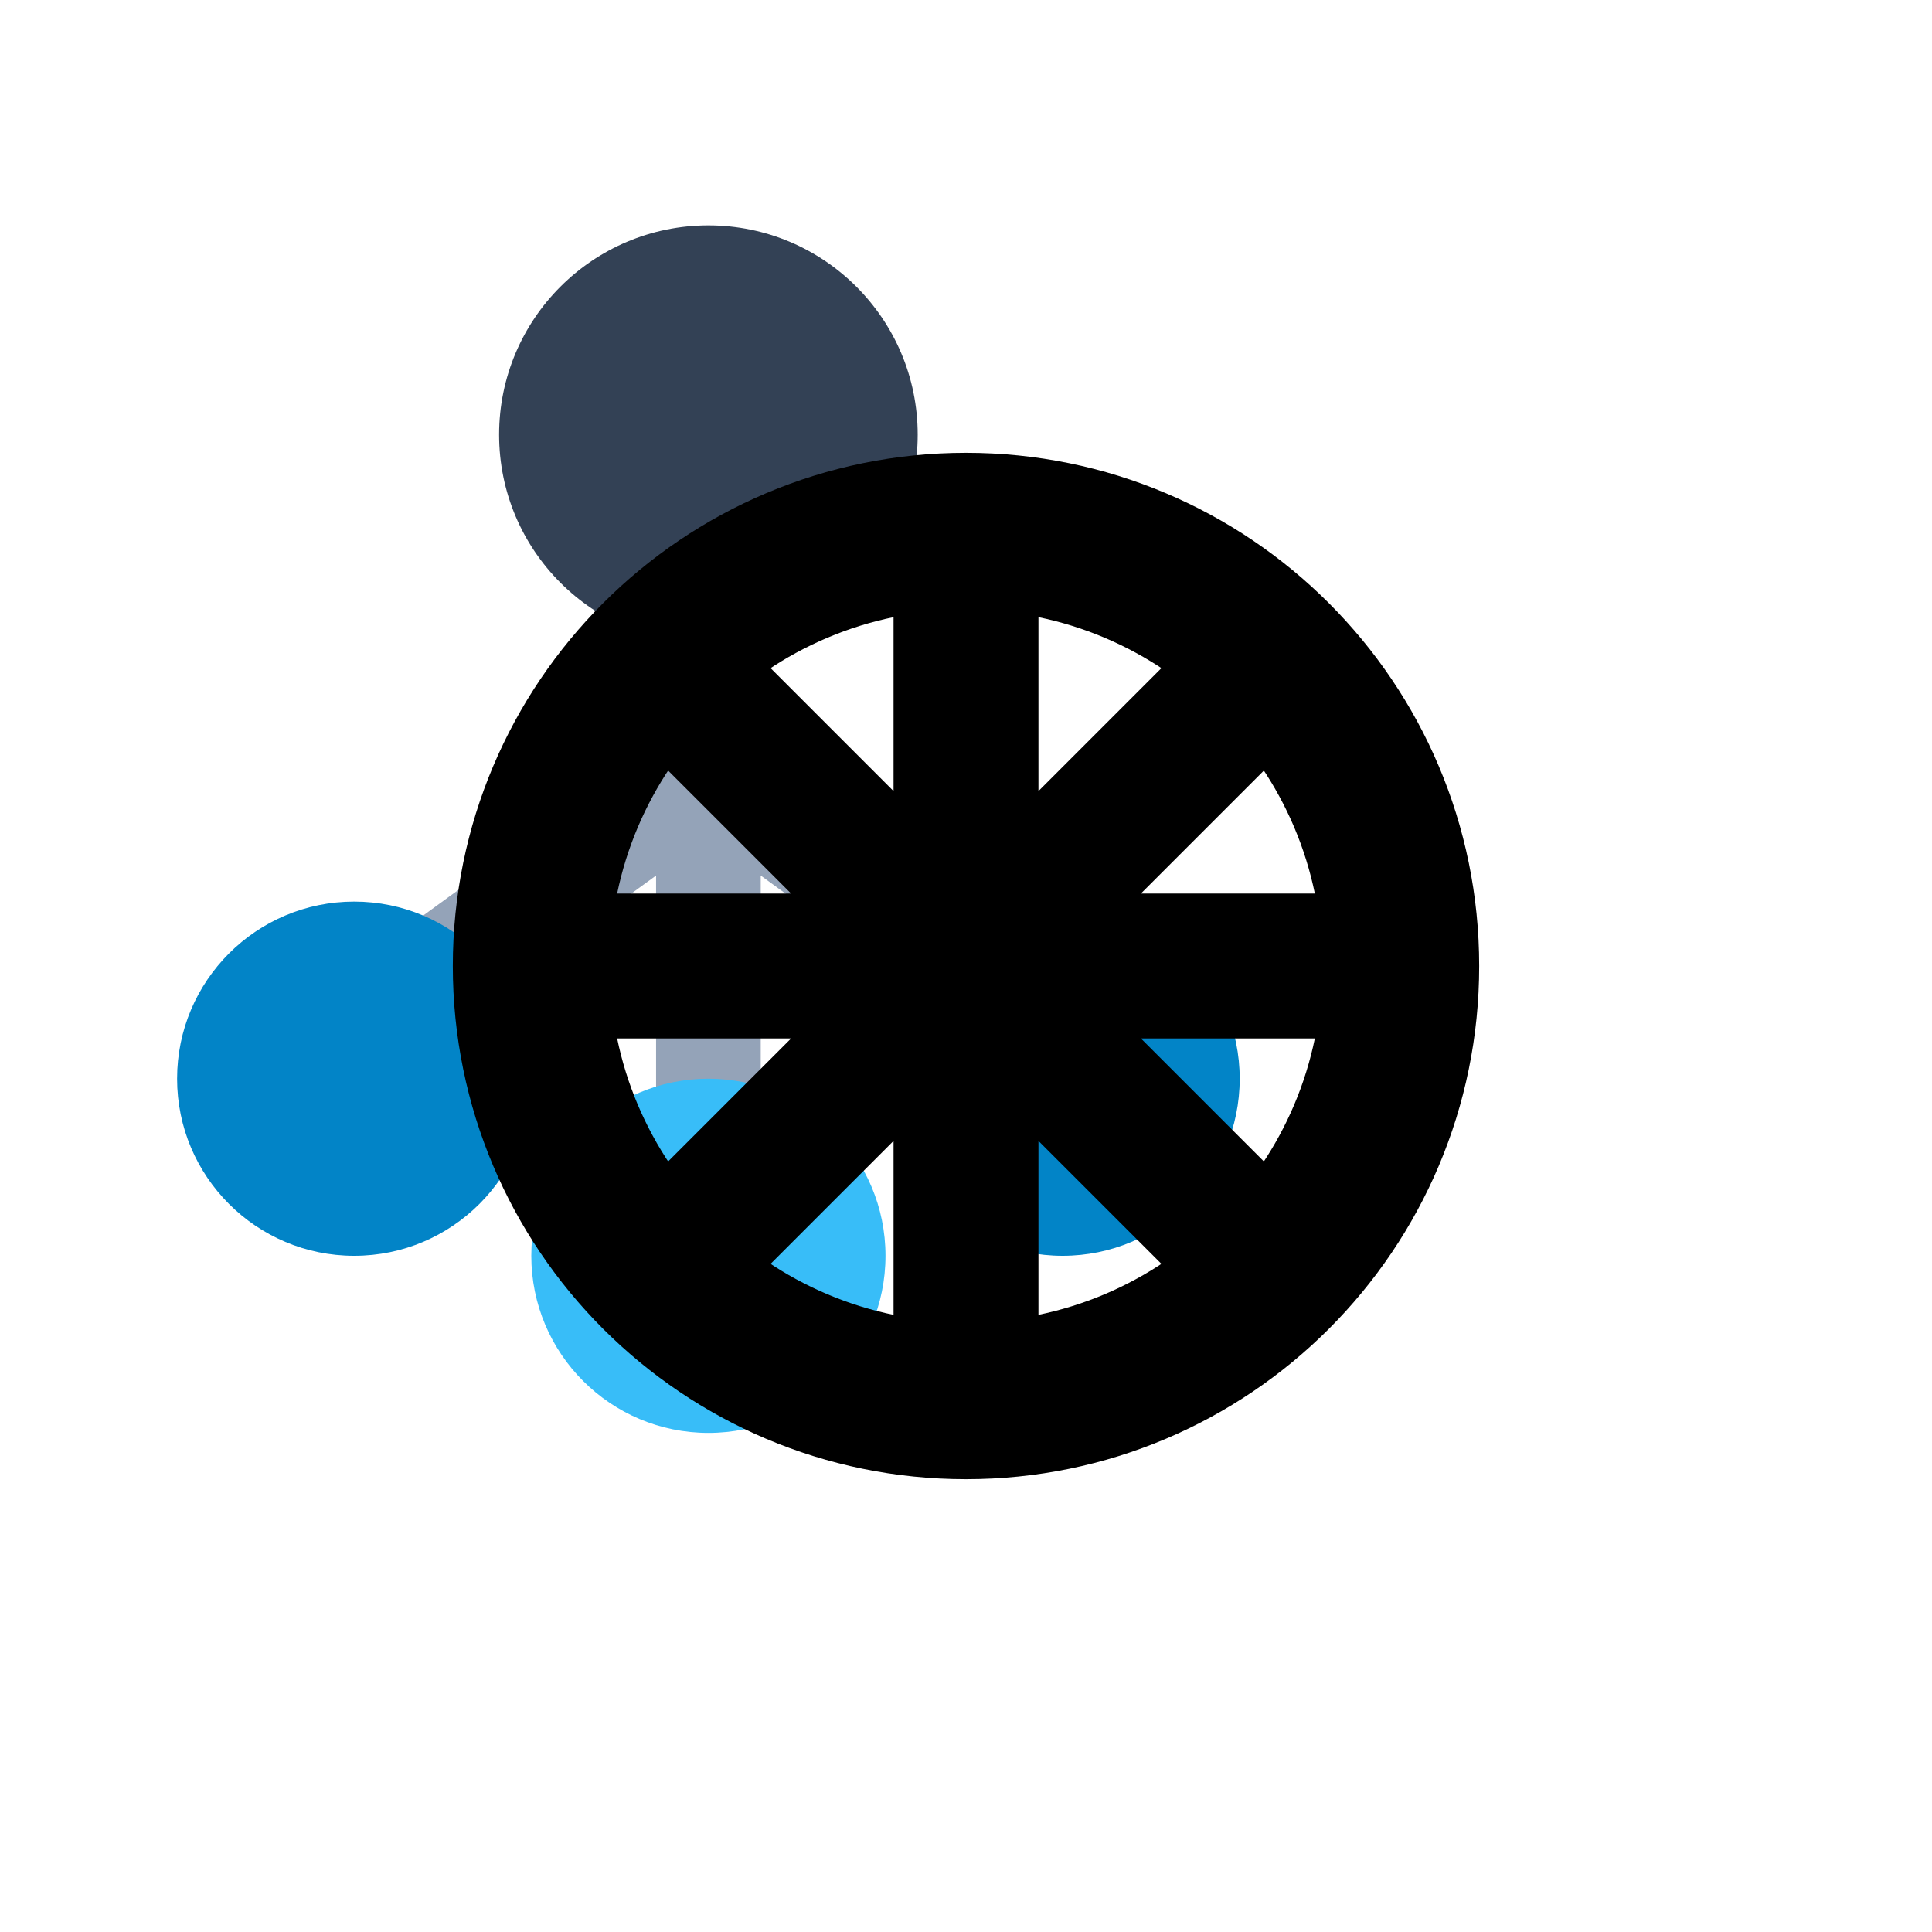
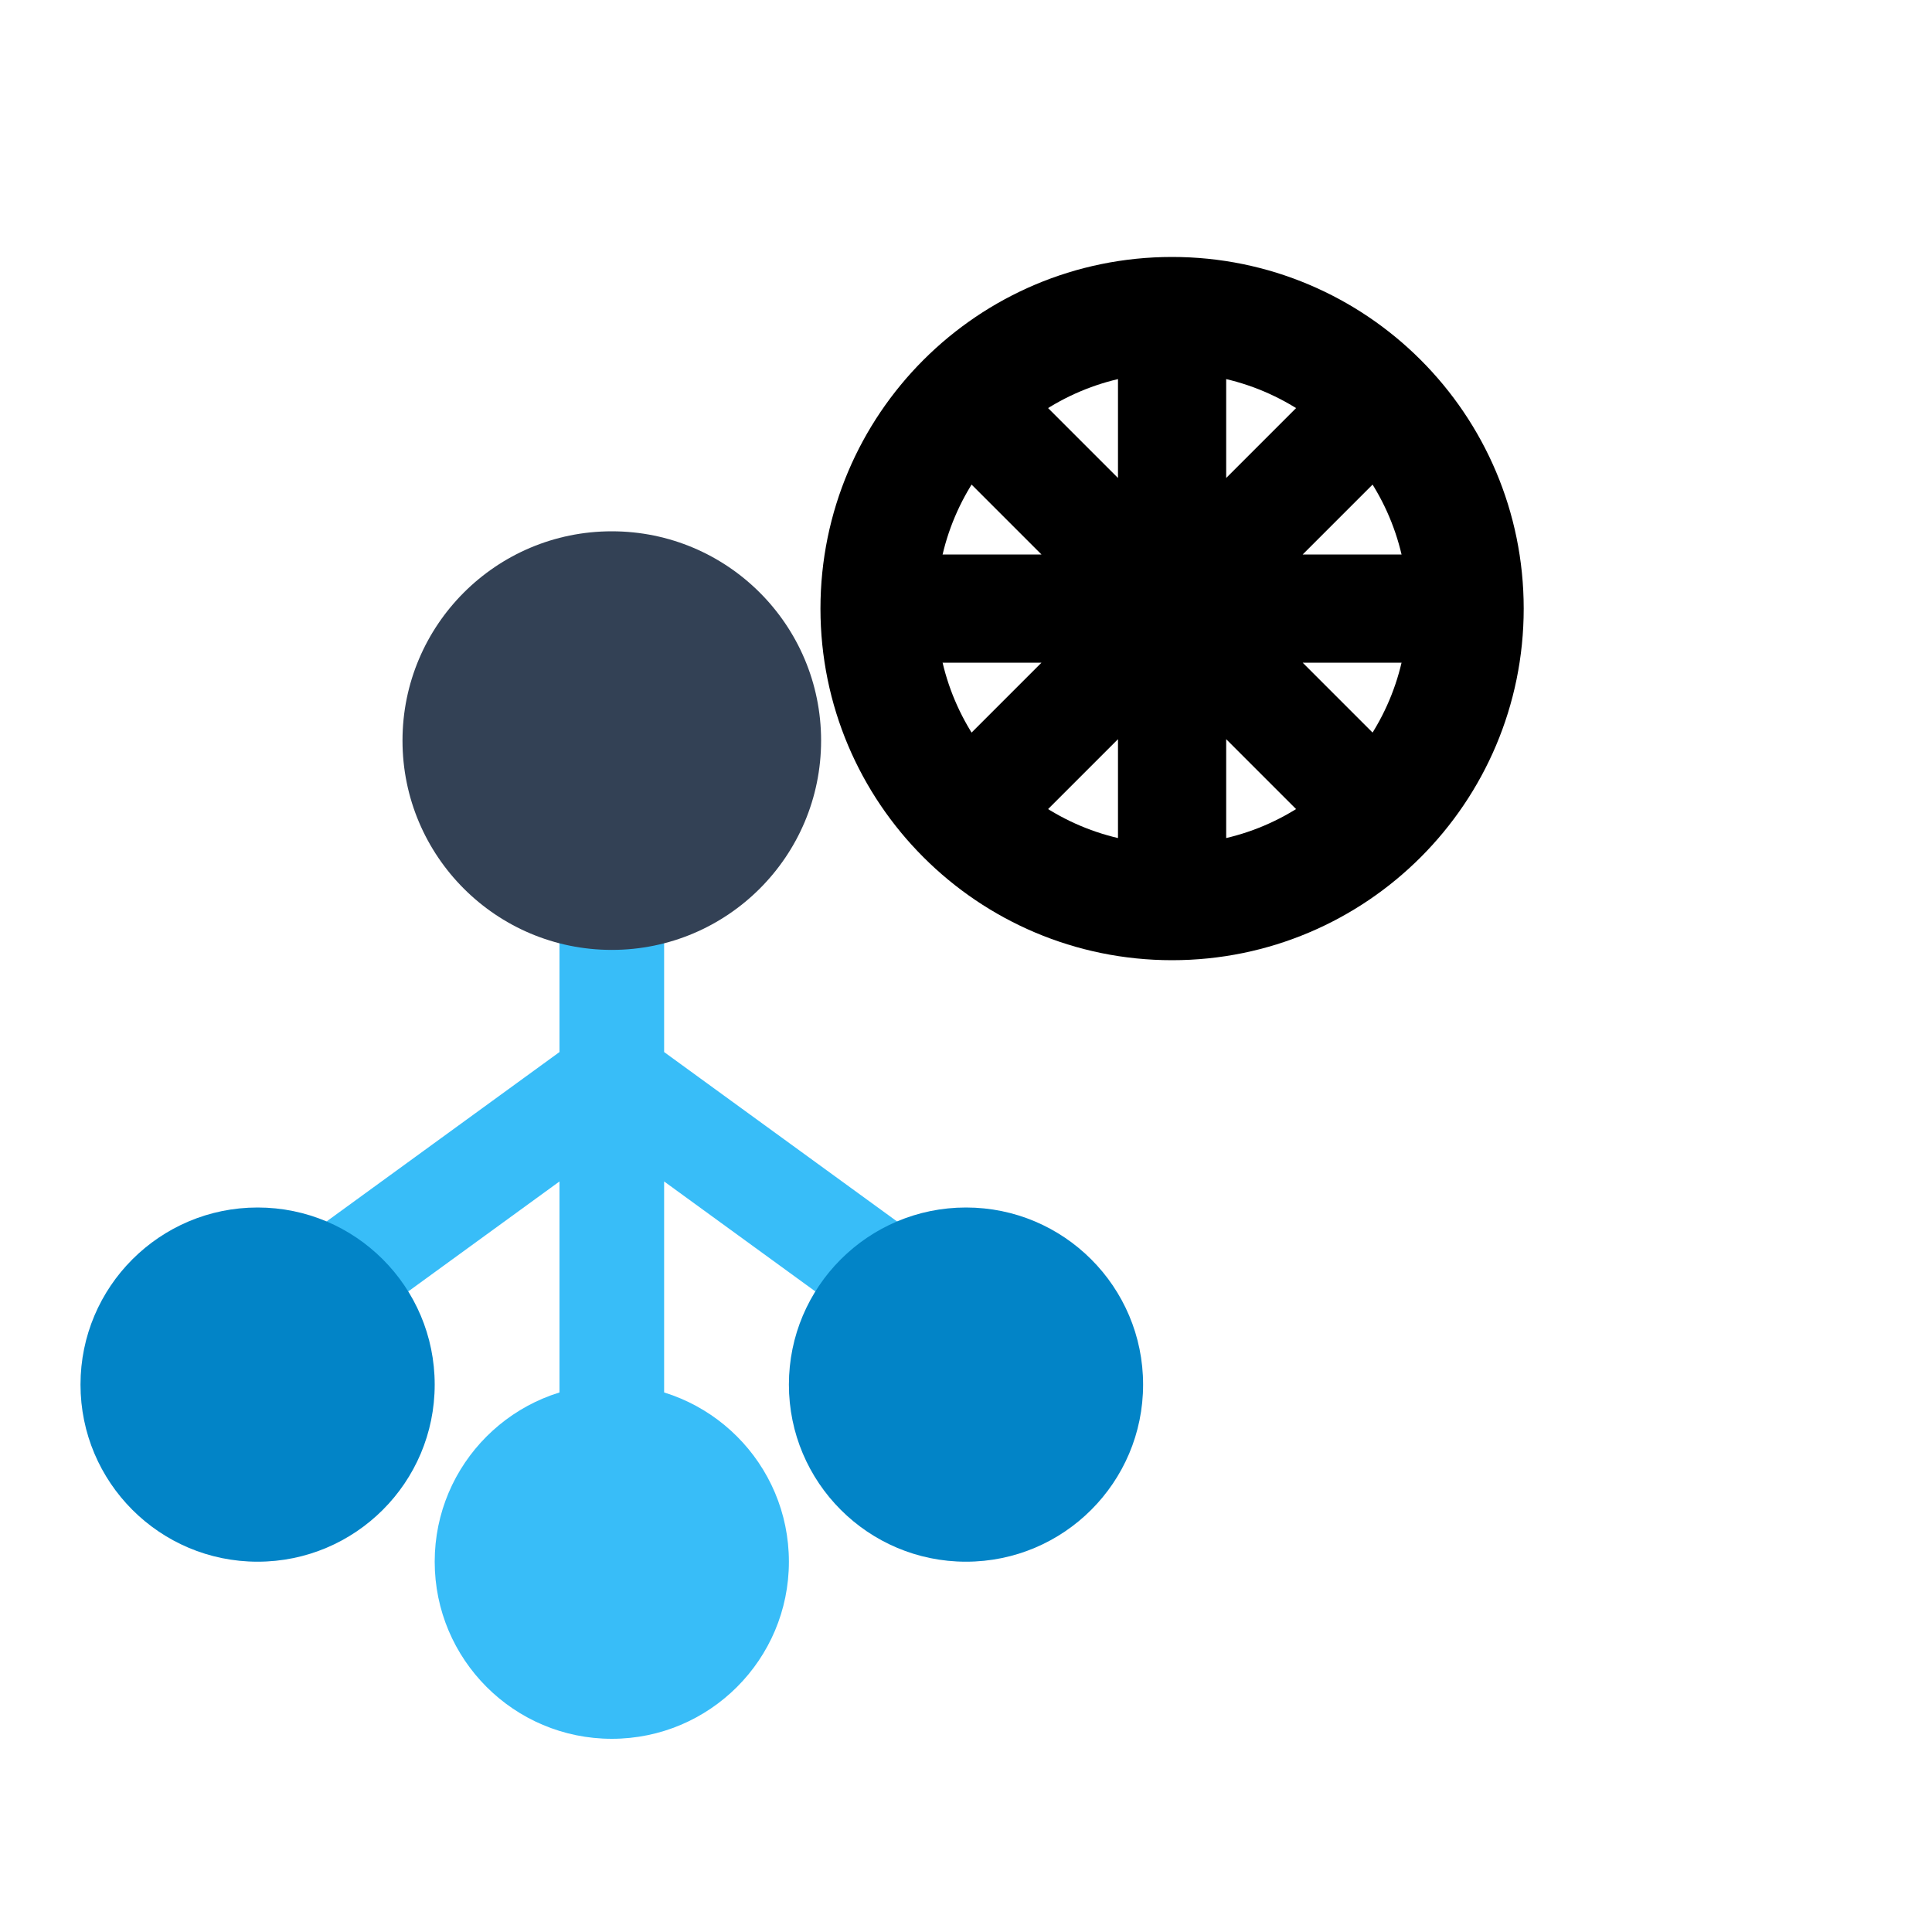
<svg xmlns="http://www.w3.org/2000/svg" viewBox="0 0 24 24" width="24" height="24">
-   <g stroke="#94a3b8" stroke-width="1.3" fill="none">
-     <path d="M8.8 6.4v3.2M8.8 9.6 4.4 12.8M8.8 9.6l4.4 3.2M8.8 9.6v5" />
+   <g transform="translate(1.2 6.2)">
+     <g transform="translate(-2.4 -2.4)">
+       <g stroke="#38bdf8" stroke-width="1.3" fill="none">
+         <path d="M8.8 6.4v3.2M8.8 9.6 4.4 12.8M8.8 9.6l4.4 3.2M8.8 9.6v5" />
+       </g>
+       <circle cx="8.8" cy="5.4" r="2.6" fill="#334155" />
+       <circle cx="4.4" cy="13.4" r="2.2" fill="#0284c7" />
+       <circle cx="13.2" cy="13.4" r="2.2" fill="#0284c7" />
+       <circle cx="8.8" cy="15.6" r="2.2" fill="#38bdf8" />
+     </g>
  </g>
-   <circle cx="8.8" cy="5.4" r="2.6" fill="#334155" />
-   <circle cx="4.4" cy="13.4" r="2.2" fill="#0284c7" />
-   <circle cx="13.2" cy="13.4" r="2.2" fill="#0284c7" />
-   <circle cx="8.8" cy="15.6" r="2.2" fill="#38bdf8" />
-   <g transform="translate(12 12) scale(0.75) translate(-12 -12)">
-     <circle cx="12" cy="12" r="7.2" fill="none" stroke="#000" stroke-width="2.6" />
-     <path d="M12 4.8V19.2M4.8 12h14.4M6.9 6.9l10.2 10.2M17.1 6.9 6.9 17.1" stroke="#000" stroke-width="2.4" />
+   <g transform="translate(8.8 1.8)">
+     <g transform="scale(0.48)">
+       <circle cx="12" cy="12" r="7.6" fill="none" stroke="#000" stroke-width="3" />
+       <path d="M12 4.4V19.6M4.4 12h15.2M6.6 6.6l10.8 10.8M17.4 6.6 6.6 17.4" stroke="#000" stroke-width="2.8" />
+     </g>
  </g>
</svg>
